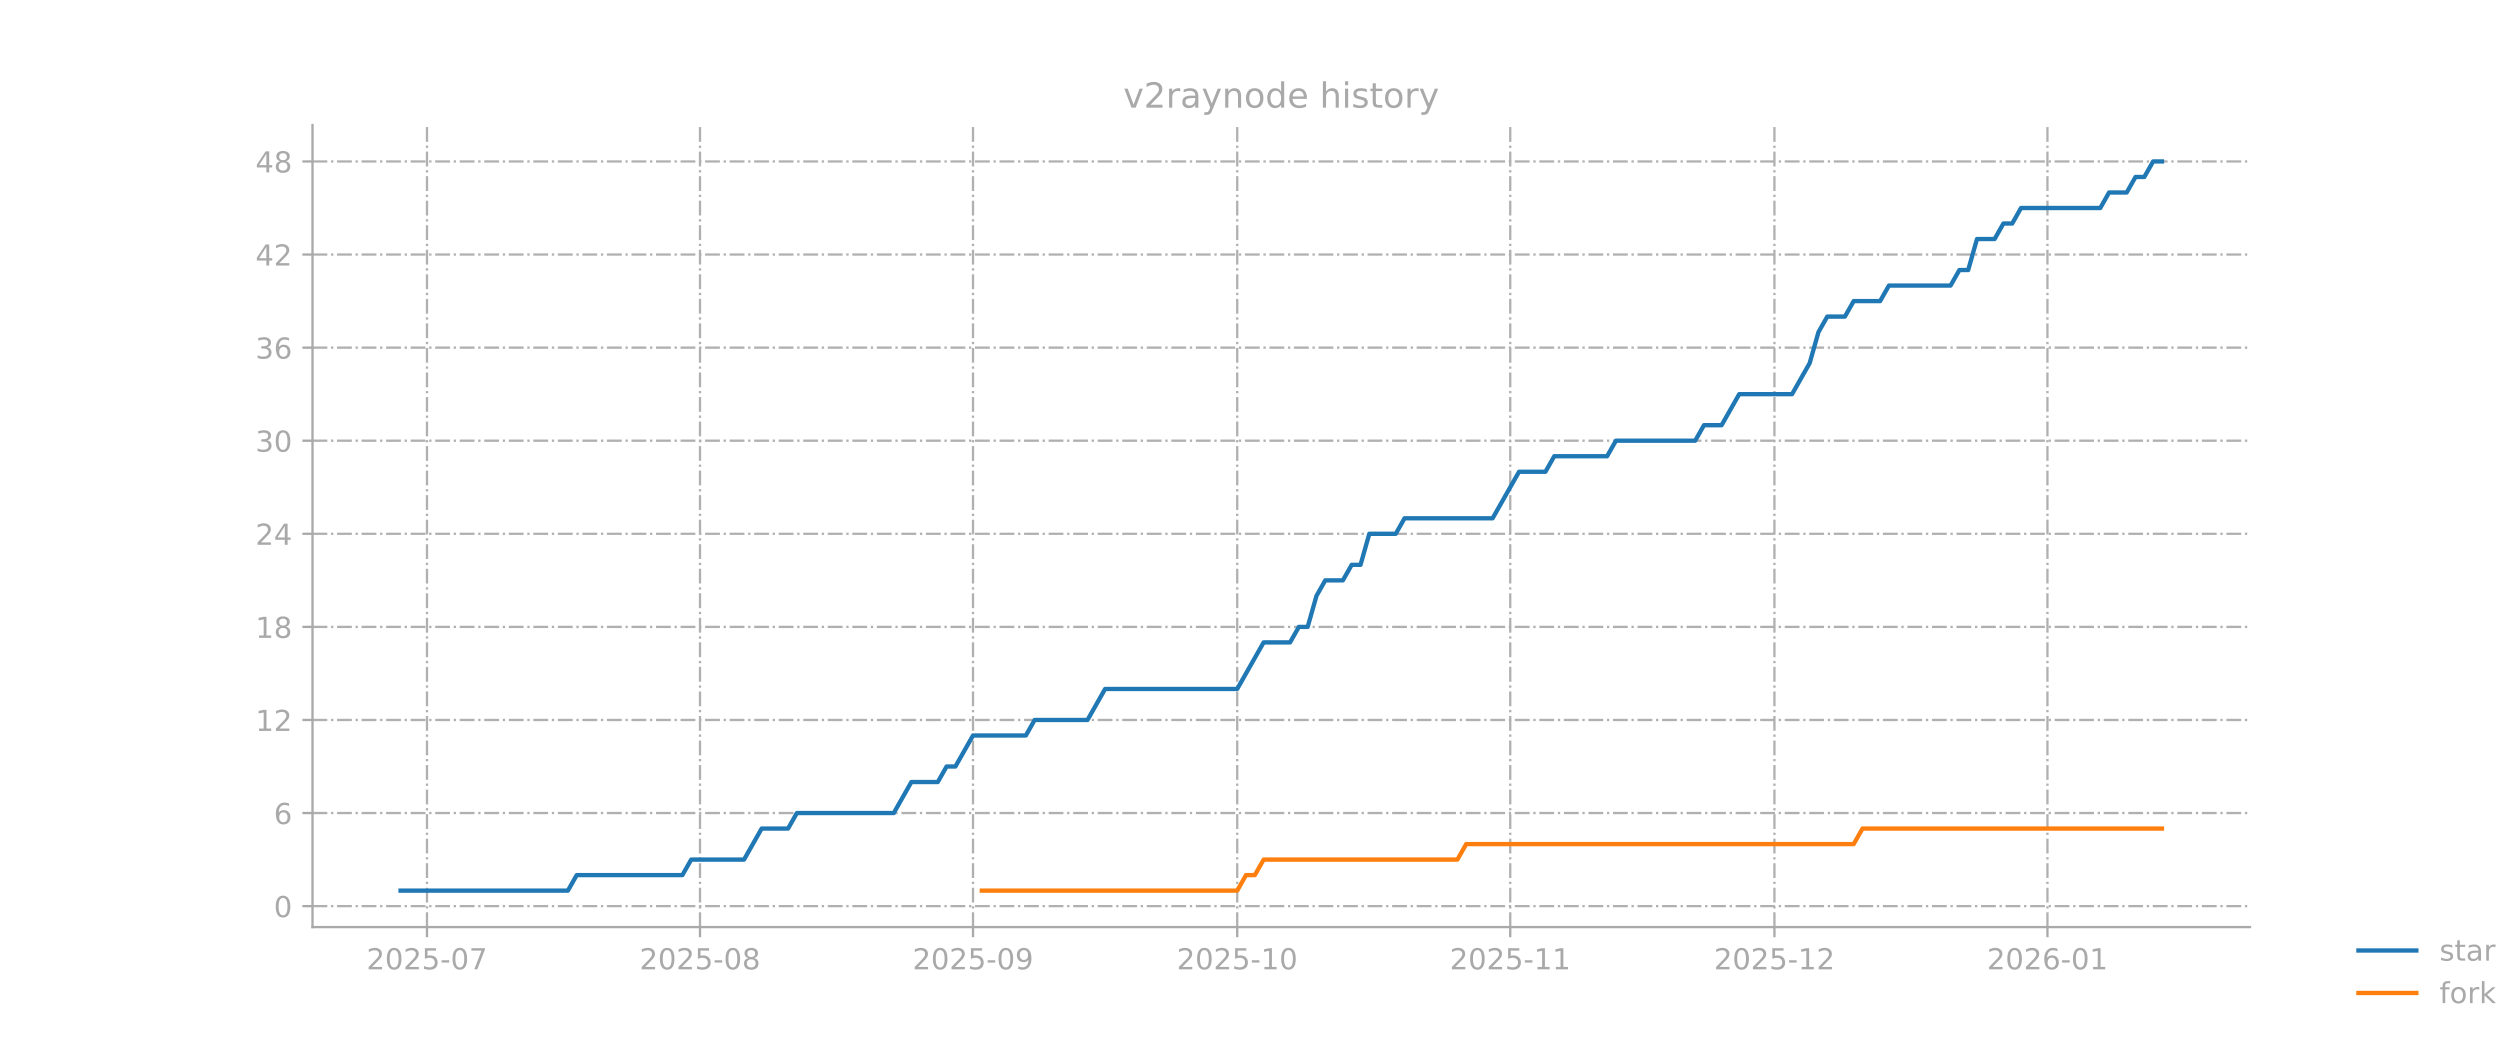
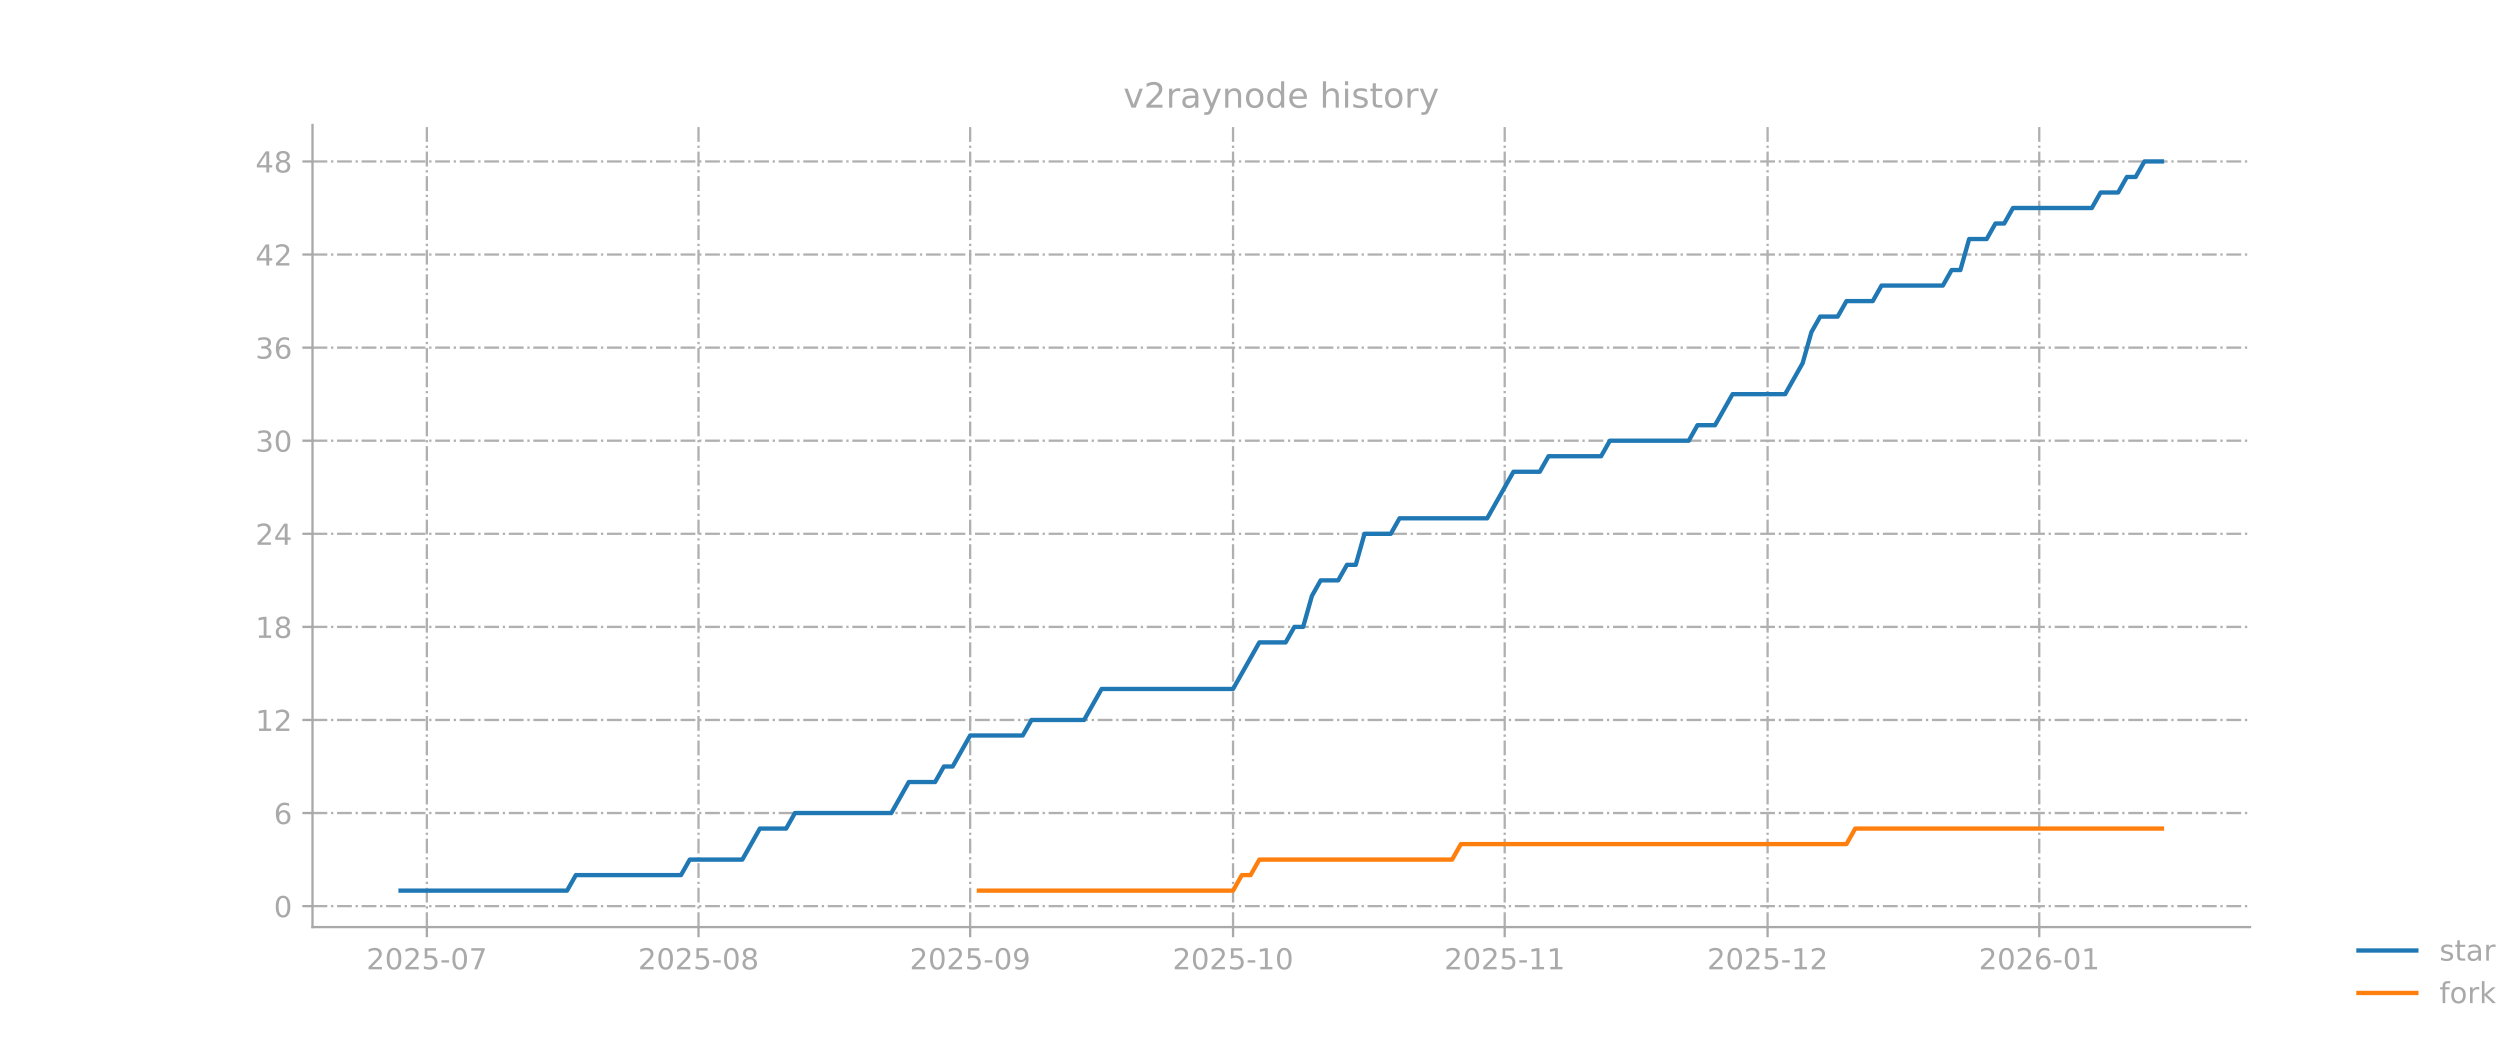
<svg xmlns="http://www.w3.org/2000/svg" xmlns:xlink="http://www.w3.org/1999/xlink" width="864pt" height="360pt" viewBox="0 0 864 360" version="1.1">
  <defs>
    <style type="text/css">*{stroke-linejoin: round; stroke-linecap: butt}</style>
  </defs>
  <g id="figure_1">
    <g id="patch_1">
      <path d="M 0 360  L 864 360  L 864 0  L 0 0  L 0 360  z " style="fill: none; opacity: 0" />
    </g>
    <g id="axes_1">
      <g id="patch_2">
        <path d="M 108 320.4  L 777.6 320.4  L 777.6 43.2  L 108 43.2  L 108 320.4  z " style="fill: none; opacity: 0" />
      </g>
      <g id="matplotlib.axis_1">
        <g id="xtick_1">
          <g id="line2d_1">
-             <path d="M 147.567 320.4  L 147.567 43.2  " clip-path="url(#p9a6bef37fb)" style="fill: none; stroke-dasharray: 5.12,1.28,0.8,1.28; stroke-dashoffset: 0; stroke: #b0b0b0; stroke-width: 0.8" />
+             <path d="M 147.522 320.4  L 147.522 43.2  " clip-path="url(#pc708f77bd5)" style="fill: none; stroke-dasharray: 5.12,1.28,0.8,1.28; stroke-dashoffset: 0; stroke: #b0b0b0; stroke-width: 0.8" />
          </g>
          <g id="line2d_2">
            <defs>
-               <path id="md6f3465533" d="M 0 0  L 0 3.5  " style="stroke: #a9a9a9; stroke-width: 0.8" />
+               <path id="m18cfdcc39a" d="M 0 0  L 0 3.5  " style="stroke: #a9a9a9; stroke-width: 0.8" />
            </defs>
            <g>
-               <use xlink:href="#md6f3465533" x="147.567" y="320.4" style="fill: #a9a9a9; stroke: #a9a9a9; stroke-width: 0.8" />
+               <use xlink:href="#m18cfdcc39a" x="147.522" y="320.4" style="fill: #a9a9a9; stroke: #a9a9a9; stroke-width: 0.8" />
            </g>
          </g>
          <g id="text_1">
-             <g style="fill: #a9a9a9" transform="translate(126.6759 334.9984) scale(0.1 -0.1)">
+             <g style="fill: #a9a9a9" transform="translate(126.6304 334.9984) scale(0.1 -0.1)">
              <defs>
                <path id="DejaVuSans-32" d="M 1228 531  L 3431 531  L 3431 0  L 469 0  L 469 531  Q 828 903 1448 1529  Q 2069 2156 2228 2338  Q 2531 2678 2651 2914  Q 2772 3150 2772 3378  Q 2772 3750 2511 3984  Q 2250 4219 1831 4219  Q 1534 4219 1204 4116  Q 875 4013 500 3803  L 500 4441  Q 881 4594 1212 4672  Q 1544 4750 1819 4750  Q 2544 4750 2975 4387  Q 3406 4025 3406 3419  Q 3406 3131 3298 2873  Q 3191 2616 2906 2266  Q 2828 2175 2409 1742  Q 1991 1309 1228 531  z " transform="scale(0.015625)" />
                <path id="DejaVuSans-30" d="M 2034 4250  Q 1547 4250 1301 3770  Q 1056 3291 1056 2328  Q 1056 1369 1301 889  Q 1547 409 2034 409  Q 2525 409 2770 889  Q 3016 1369 3016 2328  Q 3016 3291 2770 3770  Q 2525 4250 2034 4250  z M 2034 4750  Q 2819 4750 3233 4129  Q 3647 3509 3647 2328  Q 3647 1150 3233 529  Q 2819 -91 2034 -91  Q 1250 -91 836 529  Q 422 1150 422 2328  Q 422 3509 836 4129  Q 1250 4750 2034 4750  z " transform="scale(0.015625)" />
                <path id="DejaVuSans-35" d="M 691 4666  L 3169 4666  L 3169 4134  L 1269 4134  L 1269 2991  Q 1406 3038 1543 3061  Q 1681 3084 1819 3084  Q 2600 3084 3056 2656  Q 3513 2228 3513 1497  Q 3513 744 3044 326  Q 2575 -91 1722 -91  Q 1428 -91 1123 -41  Q 819 9 494 109  L 494 744  Q 775 591 1075 516  Q 1375 441 1709 441  Q 2250 441 2565 725  Q 2881 1009 2881 1497  Q 2881 1984 2565 2268  Q 2250 2553 1709 2553  Q 1456 2553 1204 2497  Q 953 2441 691 2322  L 691 4666  z " transform="scale(0.015625)" />
                <path id="DejaVuSans-2d" d="M 313 2009  L 1997 2009  L 1997 1497  L 313 1497  L 313 2009  z " transform="scale(0.015625)" />
                <path id="DejaVuSans-37" d="M 525 4666  L 3525 4666  L 3525 4397  L 1831 0  L 1172 0  L 2766 4134  L 525 4134  L 525 4666  z " transform="scale(0.015625)" />
              </defs>
              <use xlink:href="#DejaVuSans-32" />
              <use xlink:href="#DejaVuSans-30" transform="translate(63.62305 0)" />
              <use xlink:href="#DejaVuSans-32" transform="translate(127.2461 0)" />
              <use xlink:href="#DejaVuSans-35" transform="translate(190.8691 0)" />
              <use xlink:href="#DejaVuSans-2d" transform="translate(254.4922 0)" />
              <use xlink:href="#DejaVuSans-30" transform="translate(290.5762 0)" />
              <use xlink:href="#DejaVuSans-37" transform="translate(354.1992 0)" />
            </g>
          </g>
        </g>
        <g id="xtick_2">
          <g id="line2d_3">
-             <path d="M 241.92 320.4  L 241.92 43.2  " clip-path="url(#p9a6bef37fb)" style="fill: none; stroke-dasharray: 5.12,1.28,0.8,1.28; stroke-dashoffset: 0; stroke: #b0b0b0; stroke-width: 0.8" />
+             <path d="M 241.405 320.4  L 241.405 43.2  " clip-path="url(#pc708f77bd5)" style="fill: none; stroke-dasharray: 5.12,1.28,0.8,1.28; stroke-dashoffset: 0; stroke: #b0b0b0; stroke-width: 0.8" />
          </g>
          <g id="line2d_4">
            <g>
-               <use xlink:href="#md6f3465533" x="241.92" y="320.4" style="fill: #a9a9a9; stroke: #a9a9a9; stroke-width: 0.8" />
+               <use xlink:href="#m18cfdcc39a" x="241.405" y="320.4" style="fill: #a9a9a9; stroke: #a9a9a9; stroke-width: 0.8" />
            </g>
          </g>
          <g id="text_2">
-             <g style="fill: #a9a9a9" transform="translate(221.0286 334.9984) scale(0.1 -0.1)">
+             <g style="fill: #a9a9a9" transform="translate(220.5137 334.9984) scale(0.1 -0.1)">
              <defs>
                <path id="DejaVuSans-38" d="M 2034 2216  Q 1584 2216 1326 1975  Q 1069 1734 1069 1313  Q 1069 891 1326 650  Q 1584 409 2034 409  Q 2484 409 2743 651  Q 3003 894 3003 1313  Q 3003 1734 2745 1975  Q 2488 2216 2034 2216  z M 1403 2484  Q 997 2584 770 2862  Q 544 3141 544 3541  Q 544 4100 942 4425  Q 1341 4750 2034 4750  Q 2731 4750 3128 4425  Q 3525 4100 3525 3541  Q 3525 3141 3298 2862  Q 3072 2584 2669 2484  Q 3125 2378 3379 2068  Q 3634 1759 3634 1313  Q 3634 634 3220 271  Q 2806 -91 2034 -91  Q 1263 -91 848 271  Q 434 634 434 1313  Q 434 1759 690 2068  Q 947 2378 1403 2484  z M 1172 3481  Q 1172 3119 1398 2916  Q 1625 2713 2034 2713  Q 2441 2713 2670 2916  Q 2900 3119 2900 3481  Q 2900 3844 2670 4047  Q 2441 4250 2034 4250  Q 1625 4250 1398 4047  Q 1172 3844 1172 3481  z " transform="scale(0.015625)" />
              </defs>
              <use xlink:href="#DejaVuSans-32" />
              <use xlink:href="#DejaVuSans-30" transform="translate(63.62305 0)" />
              <use xlink:href="#DejaVuSans-32" transform="translate(127.2461 0)" />
              <use xlink:href="#DejaVuSans-35" transform="translate(190.8691 0)" />
              <use xlink:href="#DejaVuSans-2d" transform="translate(254.4922 0)" />
              <use xlink:href="#DejaVuSans-30" transform="translate(290.5762 0)" />
              <use xlink:href="#DejaVuSans-38" transform="translate(354.1992 0)" />
            </g>
          </g>
        </g>
        <g id="xtick_3">
          <g id="line2d_5">
-             <path d="M 336.273 320.4  L 336.273 43.2  " clip-path="url(#p9a6bef37fb)" style="fill: none; stroke-dasharray: 5.12,1.28,0.8,1.28; stroke-dashoffset: 0; stroke: #b0b0b0; stroke-width: 0.8" />
+             <path d="M 335.288 320.4  L 335.288 43.2  " clip-path="url(#pc708f77bd5)" style="fill: none; stroke-dasharray: 5.12,1.28,0.8,1.28; stroke-dashoffset: 0; stroke: #b0b0b0; stroke-width: 0.8" />
          </g>
          <g id="line2d_6">
            <g>
-               <use xlink:href="#md6f3465533" x="336.273" y="320.4" style="fill: #a9a9a9; stroke: #a9a9a9; stroke-width: 0.8" />
+               <use xlink:href="#m18cfdcc39a" x="335.288" y="320.4" style="fill: #a9a9a9; stroke: #a9a9a9; stroke-width: 0.8" />
            </g>
          </g>
          <g id="text_3">
-             <g style="fill: #a9a9a9" transform="translate(315.3813 334.9984) scale(0.1 -0.1)">
+             <g style="fill: #a9a9a9" transform="translate(314.3971 334.9984) scale(0.1 -0.1)">
              <defs>
                <path id="DejaVuSans-39" d="M 703 97  L 703 672  Q 941 559 1184 500  Q 1428 441 1663 441  Q 2288 441 2617 861  Q 2947 1281 2994 2138  Q 2813 1869 2534 1725  Q 2256 1581 1919 1581  Q 1219 1581 811 2004  Q 403 2428 403 3163  Q 403 3881 828 4315  Q 1253 4750 1959 4750  Q 2769 4750 3195 4129  Q 3622 3509 3622 2328  Q 3622 1225 3098 567  Q 2575 -91 1691 -91  Q 1453 -91 1209 -44  Q 966 3 703 97  z M 1959 2075  Q 2384 2075 2632 2365  Q 2881 2656 2881 3163  Q 2881 3666 2632 3958  Q 2384 4250 1959 4250  Q 1534 4250 1286 3958  Q 1038 3666 1038 3163  Q 1038 2656 1286 2365  Q 1534 2075 1959 2075  z " transform="scale(0.015625)" />
              </defs>
              <use xlink:href="#DejaVuSans-32" />
              <use xlink:href="#DejaVuSans-30" transform="translate(63.62305 0)" />
              <use xlink:href="#DejaVuSans-32" transform="translate(127.2461 0)" />
              <use xlink:href="#DejaVuSans-35" transform="translate(190.8691 0)" />
              <use xlink:href="#DejaVuSans-2d" transform="translate(254.4922 0)" />
              <use xlink:href="#DejaVuSans-30" transform="translate(290.5762 0)" />
              <use xlink:href="#DejaVuSans-39" transform="translate(354.1992 0)" />
            </g>
          </g>
        </g>
        <g id="xtick_4">
          <g id="line2d_7">
-             <path d="M 427.582 320.4  L 427.582 43.2  " clip-path="url(#p9a6bef37fb)" style="fill: none; stroke-dasharray: 5.12,1.28,0.8,1.28; stroke-dashoffset: 0; stroke: #b0b0b0; stroke-width: 0.8" />
+             <path d="M 426.143 320.4  L 426.143 43.2  " clip-path="url(#pc708f77bd5)" style="fill: none; stroke-dasharray: 5.12,1.28,0.8,1.28; stroke-dashoffset: 0; stroke: #b0b0b0; stroke-width: 0.8" />
          </g>
          <g id="line2d_8">
            <g>
-               <use xlink:href="#md6f3465533" x="427.582" y="320.4" style="fill: #a9a9a9; stroke: #a9a9a9; stroke-width: 0.8" />
+               <use xlink:href="#m18cfdcc39a" x="426.143" y="320.4" style="fill: #a9a9a9; stroke: #a9a9a9; stroke-width: 0.8" />
            </g>
          </g>
          <g id="text_4">
-             <g style="fill: #a9a9a9" transform="translate(406.6904 334.9984) scale(0.1 -0.1)">
+             <g style="fill: #a9a9a9" transform="translate(405.2519 334.9984) scale(0.1 -0.1)">
              <defs>
                <path id="DejaVuSans-31" d="M 794 531  L 1825 531  L 1825 4091  L 703 3866  L 703 4441  L 1819 4666  L 2450 4666  L 2450 531  L 3481 531  L 3481 0  L 794 0  L 794 531  z " transform="scale(0.015625)" />
              </defs>
              <use xlink:href="#DejaVuSans-32" />
              <use xlink:href="#DejaVuSans-30" transform="translate(63.62305 0)" />
              <use xlink:href="#DejaVuSans-32" transform="translate(127.2461 0)" />
              <use xlink:href="#DejaVuSans-35" transform="translate(190.8691 0)" />
              <use xlink:href="#DejaVuSans-2d" transform="translate(254.4922 0)" />
              <use xlink:href="#DejaVuSans-31" transform="translate(290.5762 0)" />
              <use xlink:href="#DejaVuSans-30" transform="translate(354.1992 0)" />
            </g>
          </g>
        </g>
        <g id="xtick_5">
          <g id="line2d_9">
-             <path d="M 521.935 320.4  L 521.935 43.2  " clip-path="url(#p9a6bef37fb)" style="fill: none; stroke-dasharray: 5.12,1.28,0.8,1.28; stroke-dashoffset: 0; stroke: #b0b0b0; stroke-width: 0.8" />
+             <path d="M 520.027 320.4  L 520.027 43.2  " clip-path="url(#pc708f77bd5)" style="fill: none; stroke-dasharray: 5.12,1.28,0.8,1.28; stroke-dashoffset: 0; stroke: #b0b0b0; stroke-width: 0.8" />
          </g>
          <g id="line2d_10">
            <g>
-               <use xlink:href="#md6f3465533" x="521.935" y="320.4" style="fill: #a9a9a9; stroke: #a9a9a9; stroke-width: 0.8" />
+               <use xlink:href="#m18cfdcc39a" x="520.027" y="320.4" style="fill: #a9a9a9; stroke: #a9a9a9; stroke-width: 0.8" />
            </g>
          </g>
          <g id="text_5">
-             <g style="fill: #a9a9a9" transform="translate(501.0431 334.9984) scale(0.1 -0.1)">
+             <g style="fill: #a9a9a9" transform="translate(499.1352 334.9984) scale(0.1 -0.1)">
              <use xlink:href="#DejaVuSans-32" />
              <use xlink:href="#DejaVuSans-30" transform="translate(63.62305 0)" />
              <use xlink:href="#DejaVuSans-32" transform="translate(127.2461 0)" />
              <use xlink:href="#DejaVuSans-35" transform="translate(190.8691 0)" />
              <use xlink:href="#DejaVuSans-2d" transform="translate(254.4922 0)" />
              <use xlink:href="#DejaVuSans-31" transform="translate(290.5762 0)" />
              <use xlink:href="#DejaVuSans-31" transform="translate(354.1992 0)" />
            </g>
          </g>
        </g>
        <g id="xtick_6">
          <g id="line2d_11">
-             <path d="M 613.244 320.4  L 613.244 43.2  " clip-path="url(#p9a6bef37fb)" style="fill: none; stroke-dasharray: 5.12,1.28,0.8,1.28; stroke-dashoffset: 0; stroke: #b0b0b0; stroke-width: 0.8" />
+             <path d="M 610.881 320.4  L 610.881 43.2  " clip-path="url(#pc708f77bd5)" style="fill: none; stroke-dasharray: 5.12,1.28,0.8,1.28; stroke-dashoffset: 0; stroke: #b0b0b0; stroke-width: 0.8" />
          </g>
          <g id="line2d_12">
            <g>
-               <use xlink:href="#md6f3465533" x="613.244" y="320.4" style="fill: #a9a9a9; stroke: #a9a9a9; stroke-width: 0.8" />
+               <use xlink:href="#m18cfdcc39a" x="610.881" y="320.4" style="fill: #a9a9a9; stroke: #a9a9a9; stroke-width: 0.8" />
            </g>
          </g>
          <g id="text_6">
-             <g style="fill: #a9a9a9" transform="translate(592.3522 334.9984) scale(0.1 -0.1)">
+             <g style="fill: #a9a9a9" transform="translate(589.99 334.9984) scale(0.1 -0.1)">
              <use xlink:href="#DejaVuSans-32" />
              <use xlink:href="#DejaVuSans-30" transform="translate(63.62305 0)" />
              <use xlink:href="#DejaVuSans-32" transform="translate(127.2461 0)" />
              <use xlink:href="#DejaVuSans-35" transform="translate(190.8691 0)" />
              <use xlink:href="#DejaVuSans-2d" transform="translate(254.4922 0)" />
              <use xlink:href="#DejaVuSans-31" transform="translate(290.5762 0)" />
              <use xlink:href="#DejaVuSans-32" transform="translate(354.1992 0)" />
            </g>
          </g>
        </g>
        <g id="xtick_7">
          <g id="line2d_13">
-             <path d="M 707.596 320.4  L 707.596 43.2  " clip-path="url(#p9a6bef37fb)" style="fill: none; stroke-dasharray: 5.12,1.28,0.8,1.28; stroke-dashoffset: 0; stroke: #b0b0b0; stroke-width: 0.8" />
+             <path d="M 704.765 320.4  L 704.765 43.2  " clip-path="url(#pc708f77bd5)" style="fill: none; stroke-dasharray: 5.12,1.28,0.8,1.28; stroke-dashoffset: 0; stroke: #b0b0b0; stroke-width: 0.8" />
          </g>
          <g id="line2d_14">
            <g>
-               <use xlink:href="#md6f3465533" x="707.596" y="320.4" style="fill: #a9a9a9; stroke: #a9a9a9; stroke-width: 0.8" />
+               <use xlink:href="#m18cfdcc39a" x="704.765" y="320.4" style="fill: #a9a9a9; stroke: #a9a9a9; stroke-width: 0.8" />
            </g>
          </g>
          <g id="text_7">
-             <g style="fill: #a9a9a9" transform="translate(686.705 334.9984) scale(0.1 -0.1)">
+             <g style="fill: #a9a9a9" transform="translate(683.8733 334.9984) scale(0.1 -0.1)">
              <defs>
                <path id="DejaVuSans-36" d="M 2113 2584  Q 1688 2584 1439 2293  Q 1191 2003 1191 1497  Q 1191 994 1439 701  Q 1688 409 2113 409  Q 2538 409 2786 701  Q 3034 994 3034 1497  Q 3034 2003 2786 2293  Q 2538 2584 2113 2584  z M 3366 4563  L 3366 3988  Q 3128 4100 2886 4159  Q 2644 4219 2406 4219  Q 1781 4219 1451 3797  Q 1122 3375 1075 2522  Q 1259 2794 1537 2939  Q 1816 3084 2150 3084  Q 2853 3084 3261 2657  Q 3669 2231 3669 1497  Q 3669 778 3244 343  Q 2819 -91 2113 -91  Q 1303 -91 875 529  Q 447 1150 447 2328  Q 447 3434 972 4092  Q 1497 4750 2381 4750  Q 2619 4750 2861 4703  Q 3103 4656 3366 4563  z " transform="scale(0.015625)" />
              </defs>
              <use xlink:href="#DejaVuSans-32" />
              <use xlink:href="#DejaVuSans-30" transform="translate(63.62305 0)" />
              <use xlink:href="#DejaVuSans-32" transform="translate(127.2461 0)" />
              <use xlink:href="#DejaVuSans-36" transform="translate(190.8691 0)" />
              <use xlink:href="#DejaVuSans-2d" transform="translate(254.4922 0)" />
              <use xlink:href="#DejaVuSans-30" transform="translate(290.5762 0)" />
              <use xlink:href="#DejaVuSans-31" transform="translate(354.1992 0)" />
            </g>
          </g>
        </g>
      </g>
      <g id="matplotlib.axis_2">
        <g id="ytick_1">
          <g id="line2d_15">
-             <path d="M 108 313.162  L 777.6 313.162  " clip-path="url(#p9a6bef37fb)" style="fill: none; stroke-dasharray: 5.12,1.28,0.8,1.28; stroke-dashoffset: 0; stroke: #b0b0b0; stroke-width: 0.8" />
+             <path d="M 108 313.162  L 777.6 313.162  " clip-path="url(#pc708f77bd5)" style="fill: none; stroke-dasharray: 5.12,1.28,0.8,1.28; stroke-dashoffset: 0; stroke: #b0b0b0; stroke-width: 0.8" />
          </g>
          <g id="line2d_16">
            <defs>
-               <path id="m6ed79dd23e" d="M 0 0  L -3.5 0  " style="stroke: #a9a9a9; stroke-width: 0.8" />
+               <path id="mcf3304b545" d="M 0 0  L -3.5 0  " style="stroke: #a9a9a9; stroke-width: 0.8" />
            </defs>
            <g>
-               <use xlink:href="#m6ed79dd23e" x="108" y="313.162" style="fill: #a9a9a9; stroke: #a9a9a9; stroke-width: 0.8" />
+               <use xlink:href="#mcf3304b545" x="108" y="313.162" style="fill: #a9a9a9; stroke: #a9a9a9; stroke-width: 0.8" />
            </g>
          </g>
          <g id="text_8">
            <g style="fill: #a9a9a9" transform="translate(94.6375 316.9609) scale(0.1 -0.1)">
              <use xlink:href="#DejaVuSans-30" />
            </g>
          </g>
        </g>
        <g id="ytick_2">
          <g id="line2d_17">
-             <path d="M 108 280.991  L 777.6 280.991  " clip-path="url(#p9a6bef37fb)" style="fill: none; stroke-dasharray: 5.12,1.28,0.8,1.28; stroke-dashoffset: 0; stroke: #b0b0b0; stroke-width: 0.8" />
+             <path d="M 108 280.991  L 777.6 280.991  " clip-path="url(#pc708f77bd5)" style="fill: none; stroke-dasharray: 5.12,1.28,0.8,1.28; stroke-dashoffset: 0; stroke: #b0b0b0; stroke-width: 0.8" />
          </g>
          <g id="line2d_18">
            <g>
-               <use xlink:href="#m6ed79dd23e" x="108" y="280.991" style="fill: #a9a9a9; stroke: #a9a9a9; stroke-width: 0.8" />
+               <use xlink:href="#mcf3304b545" x="108" y="280.991" style="fill: #a9a9a9; stroke: #a9a9a9; stroke-width: 0.8" />
            </g>
          </g>
          <g id="text_9">
            <g style="fill: #a9a9a9" transform="translate(94.6375 284.7907) scale(0.1 -0.1)">
              <use xlink:href="#DejaVuSans-36" />
            </g>
          </g>
        </g>
        <g id="ytick_3">
          <g id="line2d_19">
-             <path d="M 108 248.821  L 777.6 248.821  " clip-path="url(#p9a6bef37fb)" style="fill: none; stroke-dasharray: 5.12,1.28,0.8,1.28; stroke-dashoffset: 0; stroke: #b0b0b0; stroke-width: 0.8" />
+             <path d="M 108 248.821  L 777.6 248.821  " clip-path="url(#pc708f77bd5)" style="fill: none; stroke-dasharray: 5.12,1.28,0.8,1.28; stroke-dashoffset: 0; stroke: #b0b0b0; stroke-width: 0.8" />
          </g>
          <g id="line2d_20">
            <g>
-               <use xlink:href="#m6ed79dd23e" x="108" y="248.821" style="fill: #a9a9a9; stroke: #a9a9a9; stroke-width: 0.8" />
+               <use xlink:href="#mcf3304b545" x="108" y="248.821" style="fill: #a9a9a9; stroke: #a9a9a9; stroke-width: 0.8" />
            </g>
          </g>
          <g id="text_10">
            <g style="fill: #a9a9a9" transform="translate(88.275 252.6205) scale(0.1 -0.1)">
              <use xlink:href="#DejaVuSans-31" />
              <use xlink:href="#DejaVuSans-32" transform="translate(63.62305 0)" />
            </g>
          </g>
        </g>
        <g id="ytick_4">
          <g id="line2d_21">
-             <path d="M 108 216.651  L 777.6 216.651  " clip-path="url(#p9a6bef37fb)" style="fill: none; stroke-dasharray: 5.12,1.28,0.8,1.28; stroke-dashoffset: 0; stroke: #b0b0b0; stroke-width: 0.8" />
+             <path d="M 108 216.651  L 777.6 216.651  " clip-path="url(#pc708f77bd5)" style="fill: none; stroke-dasharray: 5.12,1.28,0.8,1.28; stroke-dashoffset: 0; stroke: #b0b0b0; stroke-width: 0.8" />
          </g>
          <g id="line2d_22">
            <g>
-               <use xlink:href="#m6ed79dd23e" x="108" y="216.651" style="fill: #a9a9a9; stroke: #a9a9a9; stroke-width: 0.8" />
+               <use xlink:href="#mcf3304b545" x="108" y="216.651" style="fill: #a9a9a9; stroke: #a9a9a9; stroke-width: 0.8" />
            </g>
          </g>
          <g id="text_11">
            <g style="fill: #a9a9a9" transform="translate(88.275 220.4503) scale(0.1 -0.1)">
              <use xlink:href="#DejaVuSans-31" />
              <use xlink:href="#DejaVuSans-38" transform="translate(63.62305 0)" />
            </g>
          </g>
        </g>
        <g id="ytick_5">
          <g id="line2d_23">
-             <path d="M 108 184.481  L 777.6 184.481  " clip-path="url(#p9a6bef37fb)" style="fill: none; stroke-dasharray: 5.12,1.28,0.8,1.28; stroke-dashoffset: 0; stroke: #b0b0b0; stroke-width: 0.8" />
+             <path d="M 108 184.481  L 777.6 184.481  " clip-path="url(#pc708f77bd5)" style="fill: none; stroke-dasharray: 5.12,1.28,0.8,1.28; stroke-dashoffset: 0; stroke: #b0b0b0; stroke-width: 0.8" />
          </g>
          <g id="line2d_24">
            <g>
-               <use xlink:href="#m6ed79dd23e" x="108" y="184.481" style="fill: #a9a9a9; stroke: #a9a9a9; stroke-width: 0.8" />
+               <use xlink:href="#mcf3304b545" x="108" y="184.481" style="fill: #a9a9a9; stroke: #a9a9a9; stroke-width: 0.8" />
            </g>
          </g>
          <g id="text_12">
            <g style="fill: #a9a9a9" transform="translate(88.275 188.2801) scale(0.1 -0.1)">
              <defs>
                <path id="DejaVuSans-34" d="M 2419 4116  L 825 1625  L 2419 1625  L 2419 4116  z M 2253 4666  L 3047 4666  L 3047 1625  L 3713 1625  L 3713 1100  L 3047 1100  L 3047 0  L 2419 0  L 2419 1100  L 313 1100  L 313 1709  L 2253 4666  z " transform="scale(0.015625)" />
              </defs>
              <use xlink:href="#DejaVuSans-32" />
              <use xlink:href="#DejaVuSans-34" transform="translate(63.62305 0)" />
            </g>
          </g>
        </g>
        <g id="ytick_6">
          <g id="line2d_25">
-             <path d="M 108 152.311  L 777.6 152.311  " clip-path="url(#p9a6bef37fb)" style="fill: none; stroke-dasharray: 5.12,1.28,0.8,1.28; stroke-dashoffset: 0; stroke: #b0b0b0; stroke-width: 0.8" />
+             <path d="M 108 152.311  L 777.6 152.311  " clip-path="url(#pc708f77bd5)" style="fill: none; stroke-dasharray: 5.12,1.28,0.8,1.28; stroke-dashoffset: 0; stroke: #b0b0b0; stroke-width: 0.8" />
          </g>
          <g id="line2d_26">
            <g>
-               <use xlink:href="#m6ed79dd23e" x="108" y="152.311" style="fill: #a9a9a9; stroke: #a9a9a9; stroke-width: 0.8" />
+               <use xlink:href="#mcf3304b545" x="108" y="152.311" style="fill: #a9a9a9; stroke: #a9a9a9; stroke-width: 0.8" />
            </g>
          </g>
          <g id="text_13">
            <g style="fill: #a9a9a9" transform="translate(88.275 156.1099) scale(0.1 -0.1)">
              <defs>
                <path id="DejaVuSans-33" d="M 2597 2516  Q 3050 2419 3304 2112  Q 3559 1806 3559 1356  Q 3559 666 3084 287  Q 2609 -91 1734 -91  Q 1441 -91 1130 -33  Q 819 25 488 141  L 488 750  Q 750 597 1062 519  Q 1375 441 1716 441  Q 2309 441 2620 675  Q 2931 909 2931 1356  Q 2931 1769 2642 2001  Q 2353 2234 1838 2234  L 1294 2234  L 1294 2753  L 1863 2753  Q 2328 2753 2575 2939  Q 2822 3125 2822 3475  Q 2822 3834 2567 4026  Q 2313 4219 1838 4219  Q 1578 4219 1281 4162  Q 984 4106 628 3988  L 628 4550  Q 988 4650 1302 4700  Q 1616 4750 1894 4750  Q 2613 4750 3031 4423  Q 3450 4097 3450 3541  Q 3450 3153 3228 2886  Q 3006 2619 2597 2516  z " transform="scale(0.015625)" />
              </defs>
              <use xlink:href="#DejaVuSans-33" />
              <use xlink:href="#DejaVuSans-30" transform="translate(63.62305 0)" />
            </g>
          </g>
        </g>
        <g id="ytick_7">
          <g id="line2d_27">
-             <path d="M 108 120.14  L 777.6 120.14  " clip-path="url(#p9a6bef37fb)" style="fill: none; stroke-dasharray: 5.12,1.28,0.8,1.28; stroke-dashoffset: 0; stroke: #b0b0b0; stroke-width: 0.8" />
+             <path d="M 108 120.14  L 777.6 120.14  " clip-path="url(#pc708f77bd5)" style="fill: none; stroke-dasharray: 5.12,1.28,0.8,1.28; stroke-dashoffset: 0; stroke: #b0b0b0; stroke-width: 0.8" />
          </g>
          <g id="line2d_28">
            <g>
-               <use xlink:href="#m6ed79dd23e" x="108" y="120.14" style="fill: #a9a9a9; stroke: #a9a9a9; stroke-width: 0.8" />
+               <use xlink:href="#mcf3304b545" x="108" y="120.14" style="fill: #a9a9a9; stroke: #a9a9a9; stroke-width: 0.8" />
            </g>
          </g>
          <g id="text_14">
            <g style="fill: #a9a9a9" transform="translate(88.275 123.9396) scale(0.1 -0.1)">
              <use xlink:href="#DejaVuSans-33" />
              <use xlink:href="#DejaVuSans-36" transform="translate(63.62305 0)" />
            </g>
          </g>
        </g>
        <g id="ytick_8">
          <g id="line2d_29">
-             <path d="M 108 87.97  L 777.6 87.97  " clip-path="url(#p9a6bef37fb)" style="fill: none; stroke-dasharray: 5.12,1.28,0.8,1.28; stroke-dashoffset: 0; stroke: #b0b0b0; stroke-width: 0.8" />
+             <path d="M 108 87.97  L 777.6 87.97  " clip-path="url(#pc708f77bd5)" style="fill: none; stroke-dasharray: 5.12,1.28,0.8,1.28; stroke-dashoffset: 0; stroke: #b0b0b0; stroke-width: 0.8" />
          </g>
          <g id="line2d_30">
            <g>
-               <use xlink:href="#m6ed79dd23e" x="108" y="87.97" style="fill: #a9a9a9; stroke: #a9a9a9; stroke-width: 0.8" />
+               <use xlink:href="#mcf3304b545" x="108" y="87.97" style="fill: #a9a9a9; stroke: #a9a9a9; stroke-width: 0.8" />
            </g>
          </g>
          <g id="text_15">
            <g style="fill: #a9a9a9" transform="translate(88.275 91.76943) scale(0.1 -0.1)">
              <use xlink:href="#DejaVuSans-34" />
              <use xlink:href="#DejaVuSans-32" transform="translate(63.62305 0)" />
            </g>
          </g>
        </g>
        <g id="ytick_9">
          <g id="line2d_31">
-             <path d="M 108 55.8  L 777.6 55.8  " clip-path="url(#p9a6bef37fb)" style="fill: none; stroke-dasharray: 5.12,1.28,0.8,1.28; stroke-dashoffset: 0; stroke: #b0b0b0; stroke-width: 0.8" />
+             <path d="M 108 55.8  L 777.6 55.8  " clip-path="url(#pc708f77bd5)" style="fill: none; stroke-dasharray: 5.12,1.28,0.8,1.28; stroke-dashoffset: 0; stroke: #b0b0b0; stroke-width: 0.8" />
          </g>
          <g id="line2d_32">
            <g>
-               <use xlink:href="#m6ed79dd23e" x="108" y="55.8" style="fill: #a9a9a9; stroke: #a9a9a9; stroke-width: 0.8" />
+               <use xlink:href="#mcf3304b545" x="108" y="55.8" style="fill: #a9a9a9; stroke: #a9a9a9; stroke-width: 0.8" />
            </g>
          </g>
          <g id="text_16">
            <g style="fill: #a9a9a9" transform="translate(88.275 59.59922) scale(0.1 -0.1)">
              <use xlink:href="#DejaVuSans-34" />
              <use xlink:href="#DejaVuSans-38" transform="translate(63.62305 0)" />
            </g>
          </g>
        </g>
      </g>
      <g id="line2d_33">
-         <path d="M 138.436 307.8  L 196.265 307.8  L 199.309 302.438  L 235.833 302.438  L 238.876 297.077  L 257.138 297.077  L 263.225 286.353  L 272.356 286.353  L 275.4 280.991  L 308.88 280.991  L 314.967 270.268  L 324.098 270.268  L 327.142 264.906  L 330.185 264.906  L 336.273 254.183  L 354.535 254.183  L 357.578 248.821  L 375.84 248.821  L 381.927 238.098  L 427.582 238.098  L 436.713 222.013  L 445.844 222.013  L 448.887 216.651  L 451.931 216.651  L 454.975 205.928  L 458.018 200.566  L 464.105 200.566  L 467.149 195.204  L 470.193 195.204  L 473.236 184.481  L 482.367 184.481  L 485.411 179.119  L 515.847 179.119  L 524.978 163.034  L 534.109 163.034  L 537.153 157.672  L 555.415 157.672  L 558.458 152.311  L 585.851 152.311  L 588.895 146.949  L 594.982 146.949  L 601.069 136.226  L 619.331 136.226  L 625.418 125.502  L 628.462 114.779  L 631.505 109.417  L 637.593 109.417  L 640.636 104.055  L 649.767 104.055  L 652.811 98.694  L 674.116 98.694  L 677.16 93.332  L 680.204 93.332  L 683.247 82.609  L 689.335 82.609  L 692.378 77.247  L 695.422 77.247  L 698.465 71.885  L 725.858 71.885  L 728.902 66.523  L 734.989 66.523  L 738.033 61.162  L 741.076 61.162  L 744.12 55.8  L 747.164 55.8  L 747.164 55.8  " clip-path="url(#p9a6bef37fb)" style="fill: none; stroke: #1f77b4; stroke-width: 1.5; stroke-linecap: square" />
+         <path d="M 138.436 307.8  L 195.978 307.8  L 199.006 302.438  L 235.348 302.438  L 238.377 297.077  L 256.548 297.077  L 262.605 286.353  L 271.69 286.353  L 274.719 280.991  L 308.032 280.991  L 314.089 270.268  L 323.174 270.268  L 326.203 264.906  L 329.231 264.906  L 335.288 254.183  L 353.459 254.183  L 356.488 248.821  L 374.659 248.821  L 380.716 238.098  L 426.143 238.098  L 435.229 222.013  L 444.314 222.013  L 447.343 216.651  L 450.371 216.651  L 453.4 205.928  L 456.428 200.566  L 462.485 200.566  L 465.514 195.204  L 468.542 195.204  L 471.571 184.481  L 480.656 184.481  L 483.685 179.119  L 513.97 179.119  L 523.055 163.034  L 532.141 163.034  L 535.169 157.672  L 553.34 157.672  L 556.369 152.311  L 583.625 152.311  L 586.653 146.949  L 592.71 146.949  L 598.767 136.226  L 616.938 136.226  L 622.995 125.502  L 626.024 114.779  L 629.052 109.417  L 635.109 109.417  L 638.138 104.055  L 647.223 104.055  L 650.252 98.694  L 671.451 98.694  L 674.48 93.332  L 677.508 93.332  L 680.537 82.609  L 686.594 82.609  L 689.622 77.247  L 692.651 77.247  L 695.679 71.885  L 722.936 71.885  L 725.964 66.523  L 732.021 66.523  L 735.05 61.162  L 738.078 61.162  L 741.107 55.8  L 747.164 55.8  L 747.164 55.8  " clip-path="url(#pc708f77bd5)" style="fill: none; stroke: #1f77b4; stroke-width: 1.5; stroke-linecap: square" />
      </g>
      <g id="line2d_34">
-         <path d="M 339.316 307.8  L 427.582 307.8  L 430.625 302.438  L 433.669 302.438  L 436.713 297.077  L 503.673 297.077  L 506.716 291.715  L 640.636 291.715  L 643.68 286.353  L 747.164 286.353  L 747.164 286.353  " clip-path="url(#p9a6bef37fb)" style="fill: none; stroke: #ff7f0e; stroke-width: 1.5; stroke-linecap: square" />
+         <path d="M 338.317 307.8  L 426.143 307.8  L 429.172 302.438  L 432.2 302.438  L 435.229 297.077  L 501.856 297.077  L 504.884 291.715  L 638.138 291.715  L 641.166 286.353  L 747.164 286.353  L 747.164 286.353  " clip-path="url(#pc708f77bd5)" style="fill: none; stroke: #ff7f0e; stroke-width: 1.5; stroke-linecap: square" />
      </g>
      <g id="patch_3">
        <path d="M 108 320.4  L 108 43.2  " style="fill: none; stroke: #a9a9a9; stroke-width: 0.8; stroke-linejoin: miter; stroke-linecap: square" />
      </g>
      <g id="patch_4">
        <path d="M 777.6 320.4  L 777.6 43.2  " style="fill: none" />
      </g>
      <g id="patch_5">
        <path d="M 108 320.4  L 777.6 320.4  " style="fill: none; stroke: #a9a9a9; stroke-width: 0.8; stroke-linejoin: miter; stroke-linecap: square" />
      </g>
      <g id="patch_6">
        <path d="M 108 43.2  L 777.6 43.2  " style="fill: none" />
      </g>
      <g id="text_17">
        <g style="fill: #a9a9a9" transform="translate(388.2188 37.2) scale(0.12 -0.12)">
          <defs>
            <path id="DejaVuSans-76" d="M 191 3500  L 800 3500  L 1894 563  L 2988 3500  L 3597 3500  L 2284 0  L 1503 0  L 191 3500  z " transform="scale(0.015625)" />
            <path id="DejaVuSans-72" d="M 2631 2963  Q 2534 3019 2420 3045  Q 2306 3072 2169 3072  Q 1681 3072 1420 2755  Q 1159 2438 1159 1844  L 1159 0  L 581 0  L 581 3500  L 1159 3500  L 1159 2956  Q 1341 3275 1631 3429  Q 1922 3584 2338 3584  Q 2397 3584 2469 3576  Q 2541 3569 2628 3553  L 2631 2963  z " transform="scale(0.015625)" />
            <path id="DejaVuSans-61" d="M 2194 1759  Q 1497 1759 1228 1600  Q 959 1441 959 1056  Q 959 750 1161 570  Q 1363 391 1709 391  Q 2188 391 2477 730  Q 2766 1069 2766 1631  L 2766 1759  L 2194 1759  z M 3341 1997  L 3341 0  L 2766 0  L 2766 531  Q 2569 213 2275 61  Q 1981 -91 1556 -91  Q 1019 -91 701 211  Q 384 513 384 1019  Q 384 1609 779 1909  Q 1175 2209 1959 2209  L 2766 2209  L 2766 2266  Q 2766 2663 2505 2880  Q 2244 3097 1772 3097  Q 1472 3097 1187 3025  Q 903 2953 641 2809  L 641 3341  Q 956 3463 1253 3523  Q 1550 3584 1831 3584  Q 2591 3584 2966 3190  Q 3341 2797 3341 1997  z " transform="scale(0.015625)" />
            <path id="DejaVuSans-79" d="M 2059 -325  Q 1816 -950 1584 -1140  Q 1353 -1331 966 -1331  L 506 -1331  L 506 -850  L 844 -850  Q 1081 -850 1212 -737  Q 1344 -625 1503 -206  L 1606 56  L 191 3500  L 800 3500  L 1894 763  L 2988 3500  L 3597 3500  L 2059 -325  z " transform="scale(0.015625)" />
            <path id="DejaVuSans-6e" d="M 3513 2113  L 3513 0  L 2938 0  L 2938 2094  Q 2938 2591 2744 2837  Q 2550 3084 2163 3084  Q 1697 3084 1428 2787  Q 1159 2491 1159 1978  L 1159 0  L 581 0  L 581 3500  L 1159 3500  L 1159 2956  Q 1366 3272 1645 3428  Q 1925 3584 2291 3584  Q 2894 3584 3203 3211  Q 3513 2838 3513 2113  z " transform="scale(0.015625)" />
            <path id="DejaVuSans-6f" d="M 1959 3097  Q 1497 3097 1228 2736  Q 959 2375 959 1747  Q 959 1119 1226 758  Q 1494 397 1959 397  Q 2419 397 2687 759  Q 2956 1122 2956 1747  Q 2956 2369 2687 2733  Q 2419 3097 1959 3097  z M 1959 3584  Q 2709 3584 3137 3096  Q 3566 2609 3566 1747  Q 3566 888 3137 398  Q 2709 -91 1959 -91  Q 1206 -91 779 398  Q 353 888 353 1747  Q 353 2609 779 3096  Q 1206 3584 1959 3584  z " transform="scale(0.015625)" />
            <path id="DejaVuSans-64" d="M 2906 2969  L 2906 4863  L 3481 4863  L 3481 0  L 2906 0  L 2906 525  Q 2725 213 2448 61  Q 2172 -91 1784 -91  Q 1150 -91 751 415  Q 353 922 353 1747  Q 353 2572 751 3078  Q 1150 3584 1784 3584  Q 2172 3584 2448 3432  Q 2725 3281 2906 2969  z M 947 1747  Q 947 1113 1208 752  Q 1469 391 1925 391  Q 2381 391 2643 752  Q 2906 1113 2906 1747  Q 2906 2381 2643 2742  Q 2381 3103 1925 3103  Q 1469 3103 1208 2742  Q 947 2381 947 1747  z " transform="scale(0.015625)" />
            <path id="DejaVuSans-65" d="M 3597 1894  L 3597 1613  L 953 1613  Q 991 1019 1311 708  Q 1631 397 2203 397  Q 2534 397 2845 478  Q 3156 559 3463 722  L 3463 178  Q 3153 47 2828 -22  Q 2503 -91 2169 -91  Q 1331 -91 842 396  Q 353 884 353 1716  Q 353 2575 817 3079  Q 1281 3584 2069 3584  Q 2775 3584 3186 3129  Q 3597 2675 3597 1894  z M 3022 2063  Q 3016 2534 2758 2815  Q 2500 3097 2075 3097  Q 1594 3097 1305 2825  Q 1016 2553 972 2059  L 3022 2063  z " transform="scale(0.015625)" />
            <path id="DejaVuSans-20" transform="scale(0.015625)" />
            <path id="DejaVuSans-68" d="M 3513 2113  L 3513 0  L 2938 0  L 2938 2094  Q 2938 2591 2744 2837  Q 2550 3084 2163 3084  Q 1697 3084 1428 2787  Q 1159 2491 1159 1978  L 1159 0  L 581 0  L 581 4863  L 1159 4863  L 1159 2956  Q 1366 3272 1645 3428  Q 1925 3584 2291 3584  Q 2894 3584 3203 3211  Q 3513 2838 3513 2113  z " transform="scale(0.015625)" />
            <path id="DejaVuSans-69" d="M 603 3500  L 1178 3500  L 1178 0  L 603 0  L 603 3500  z M 603 4863  L 1178 4863  L 1178 4134  L 603 4134  L 603 4863  z " transform="scale(0.015625)" />
            <path id="DejaVuSans-73" d="M 2834 3397  L 2834 2853  Q 2591 2978 2328 3040  Q 2066 3103 1784 3103  Q 1356 3103 1142 2972  Q 928 2841 928 2578  Q 928 2378 1081 2264  Q 1234 2150 1697 2047  L 1894 2003  Q 2506 1872 2764 1633  Q 3022 1394 3022 966  Q 3022 478 2636 193  Q 2250 -91 1575 -91  Q 1294 -91 989 -36  Q 684 19 347 128  L 347 722  Q 666 556 975 473  Q 1284 391 1588 391  Q 1994 391 2212 530  Q 2431 669 2431 922  Q 2431 1156 2273 1281  Q 2116 1406 1581 1522  L 1381 1569  Q 847 1681 609 1914  Q 372 2147 372 2553  Q 372 3047 722 3315  Q 1072 3584 1716 3584  Q 2034 3584 2315 3537  Q 2597 3491 2834 3397  z " transform="scale(0.015625)" />
            <path id="DejaVuSans-74" d="M 1172 4494  L 1172 3500  L 2356 3500  L 2356 3053  L 1172 3053  L 1172 1153  Q 1172 725 1289 603  Q 1406 481 1766 481  L 2356 481  L 2356 0  L 1766 0  Q 1100 0 847 248  Q 594 497 594 1153  L 594 3053  L 172 3053  L 172 3500  L 594 3500  L 594 4494  L 1172 4494  z " transform="scale(0.015625)" />
          </defs>
          <use xlink:href="#DejaVuSans-76" />
          <use xlink:href="#DejaVuSans-32" transform="translate(59.17969 0)" />
          <use xlink:href="#DejaVuSans-72" transform="translate(122.8027 0)" />
          <use xlink:href="#DejaVuSans-61" transform="translate(163.916 0)" />
          <use xlink:href="#DejaVuSans-79" transform="translate(225.1953 0)" />
          <use xlink:href="#DejaVuSans-6e" transform="translate(284.375 0)" />
          <use xlink:href="#DejaVuSans-6f" transform="translate(347.7539 0)" />
          <use xlink:href="#DejaVuSans-64" transform="translate(408.9355 0)" />
          <use xlink:href="#DejaVuSans-65" transform="translate(472.4121 0)" />
          <use xlink:href="#DejaVuSans-20" transform="translate(533.9355 0)" />
          <use xlink:href="#DejaVuSans-68" transform="translate(565.7227 0)" />
          <use xlink:href="#DejaVuSans-69" transform="translate(629.1016 0)" />
          <use xlink:href="#DejaVuSans-73" transform="translate(656.8848 0)" />
          <use xlink:href="#DejaVuSans-74" transform="translate(708.9844 0)" />
          <use xlink:href="#DejaVuSans-6f" transform="translate(748.1934 0)" />
          <use xlink:href="#DejaVuSans-72" transform="translate(809.375 0)" />
          <use xlink:href="#DejaVuSans-79" transform="translate(850.4883 0)" />
        </g>
      </g>
      <g id="legend_1">
        <g id="line2d_35">
          <path d="M 815.08 328.498  L 825.08 328.498  L 835.08 328.498  " style="fill: none; stroke: #1f77b4; stroke-width: 1.5; stroke-linecap: square" />
        </g>
        <g id="text_18">
          <g style="fill: #a9a9a9" transform="translate(843.08 331.9984) scale(0.1 -0.1)">
            <use xlink:href="#DejaVuSans-73" />
            <use xlink:href="#DejaVuSans-74" transform="translate(52.09961 0)" />
            <use xlink:href="#DejaVuSans-61" transform="translate(91.30859 0)" />
            <use xlink:href="#DejaVuSans-72" transform="translate(152.5879 0)" />
          </g>
        </g>
        <g id="line2d_36">
          <path d="M 815.08 343.177  L 825.08 343.177  L 835.08 343.177  " style="fill: none; stroke: #ff7f0e; stroke-width: 1.5; stroke-linecap: square" />
        </g>
        <g id="text_19">
          <g style="fill: #a9a9a9" transform="translate(843.08 346.6766) scale(0.1 -0.1)">
            <defs>
              <path id="DejaVuSans-66" d="M 2375 4863  L 2375 4384  L 1825 4384  Q 1516 4384 1395 4259  Q 1275 4134 1275 3809  L 1275 3500  L 2222 3500  L 2222 3053  L 1275 3053  L 1275 0  L 697 0  L 697 3053  L 147 3053  L 147 3500  L 697 3500  L 697 3744  Q 697 4328 969 4595  Q 1241 4863 1831 4863  L 2375 4863  z " transform="scale(0.015625)" />
              <path id="DejaVuSans-6b" d="M 581 4863  L 1159 4863  L 1159 1991  L 2875 3500  L 3609 3500  L 1753 1863  L 3688 0  L 2938 0  L 1159 1709  L 1159 0  L 581 0  L 581 4863  z " transform="scale(0.015625)" />
            </defs>
            <use xlink:href="#DejaVuSans-66" />
            <use xlink:href="#DejaVuSans-6f" transform="translate(35.20508 0)" />
            <use xlink:href="#DejaVuSans-72" transform="translate(96.38672 0)" />
            <use xlink:href="#DejaVuSans-6b" transform="translate(137.5 0)" />
          </g>
        </g>
      </g>
    </g>
  </g>
  <defs>
-     <clipPath id="p9a6bef37fb">
+     <clipPath id="pc708f77bd5">
      <rect x="108" y="43.2" width="669.6" height="277.2" />
    </clipPath>
  </defs>
</svg>
